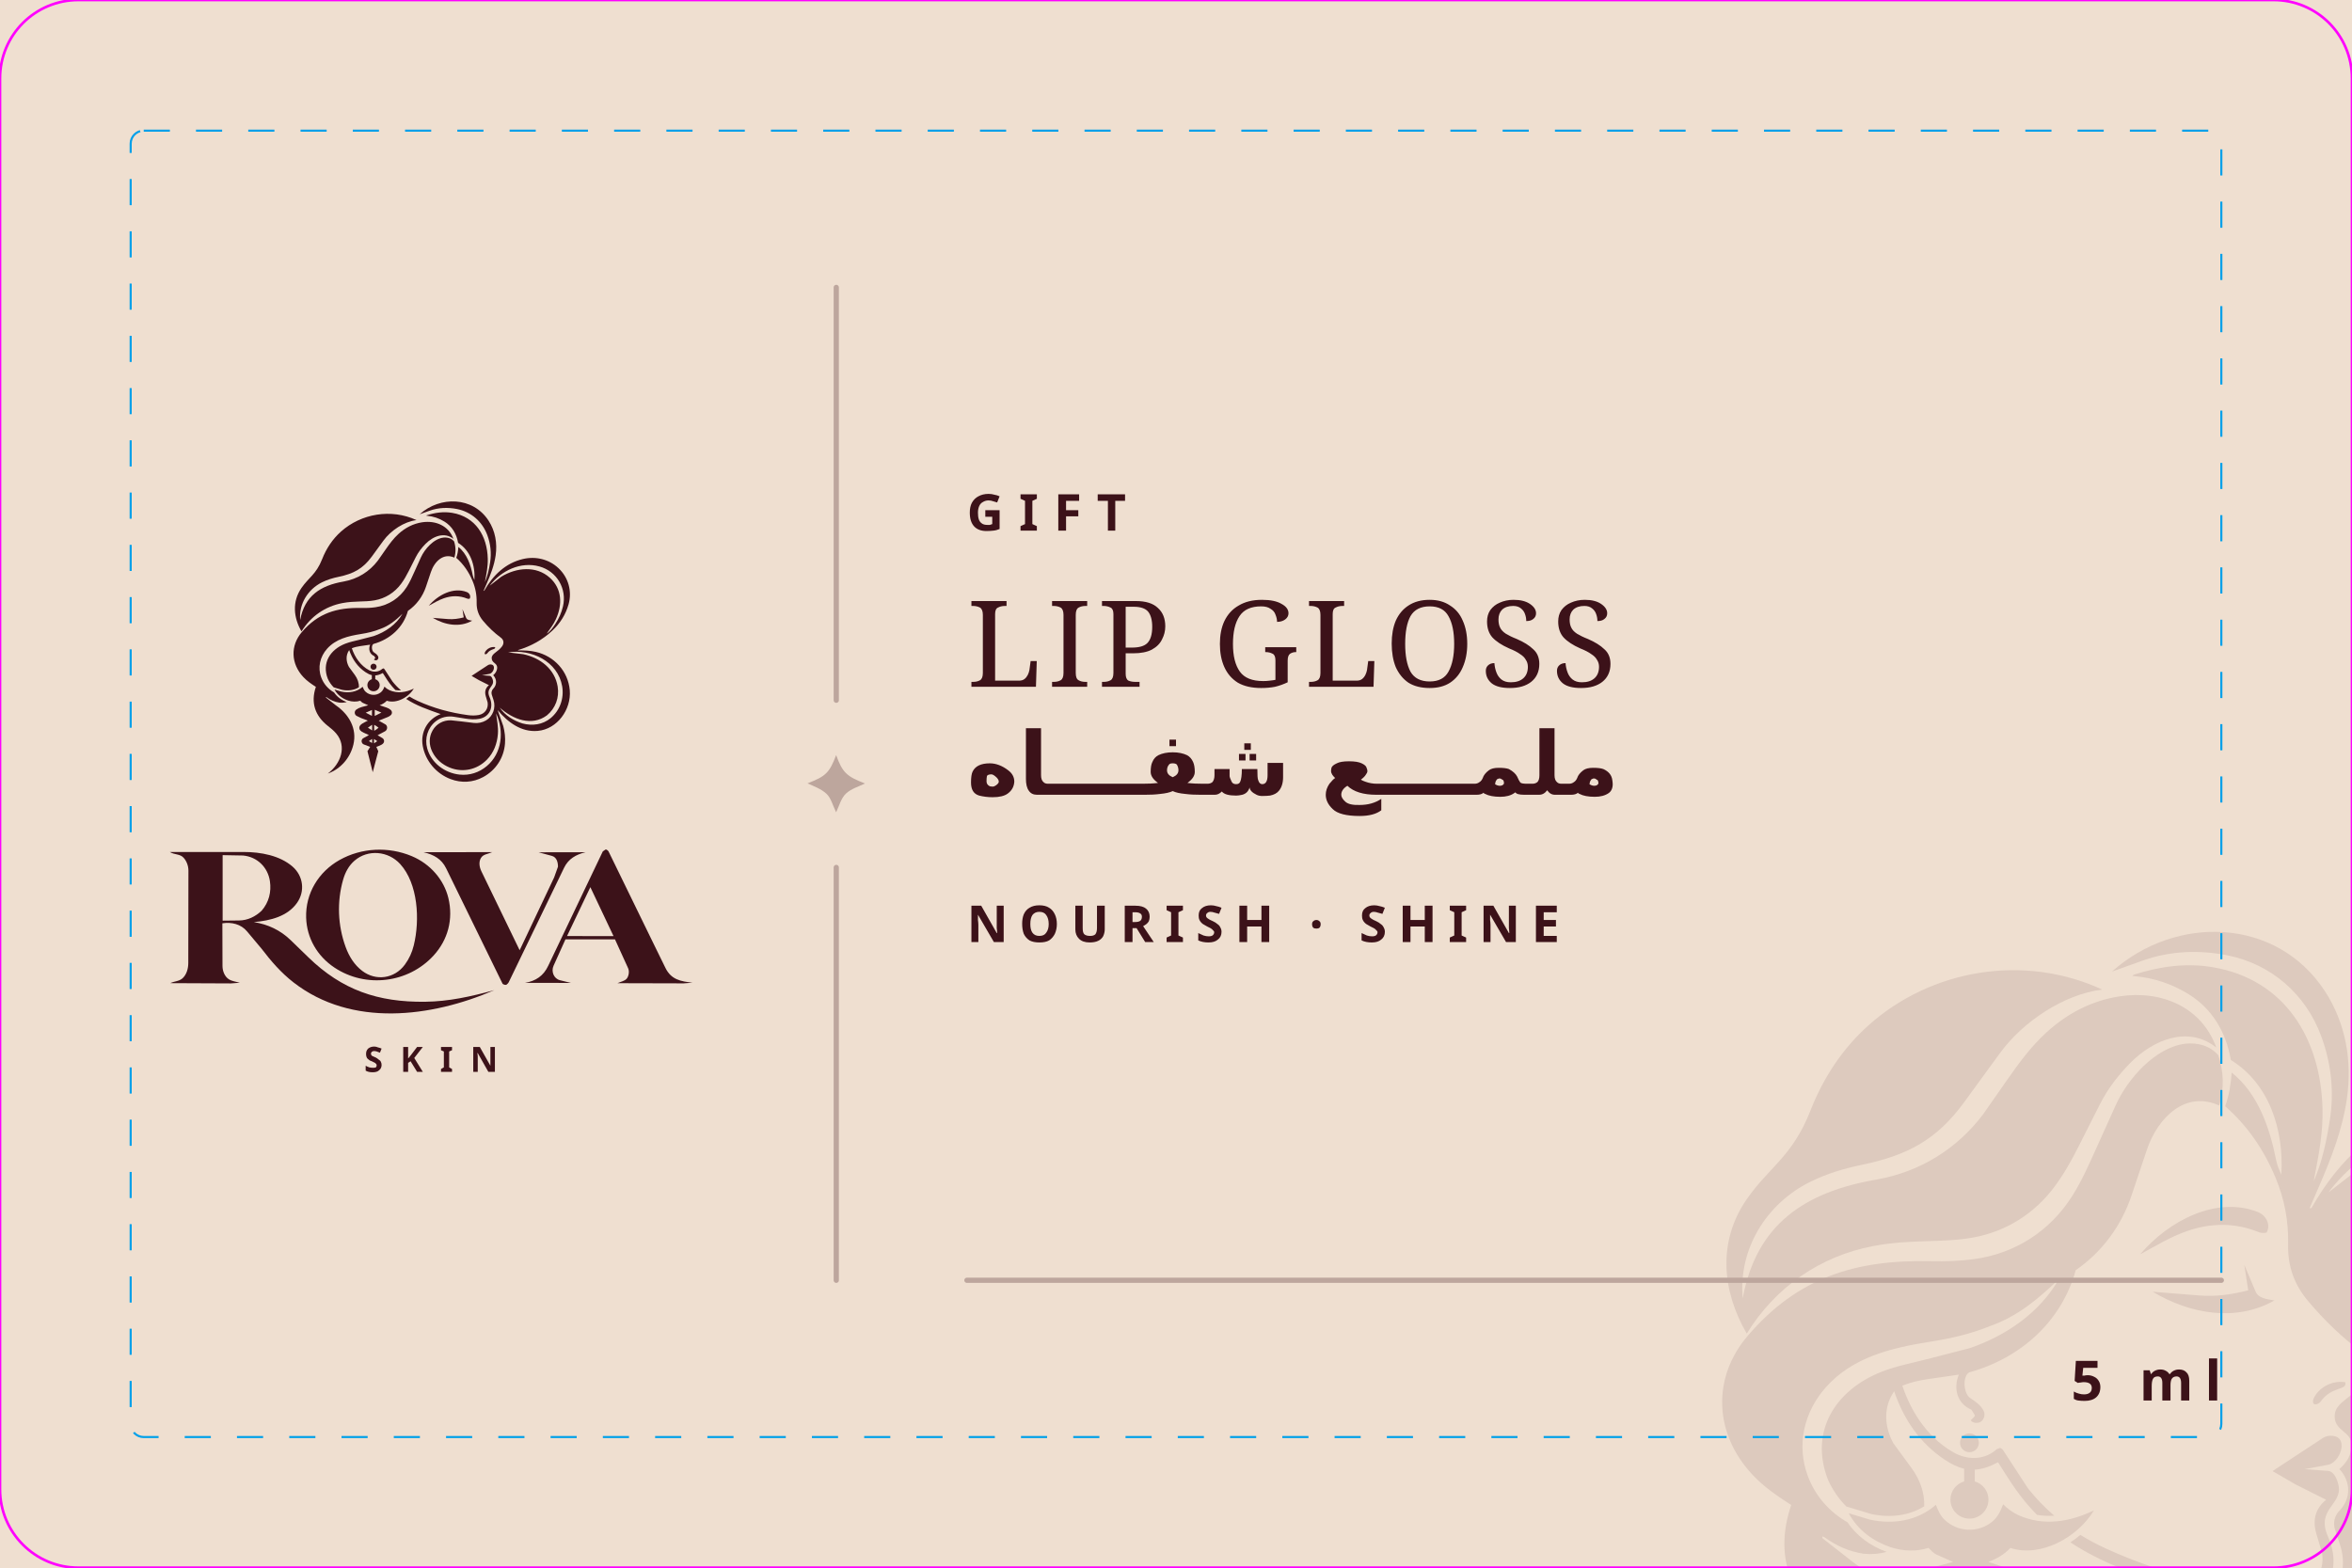
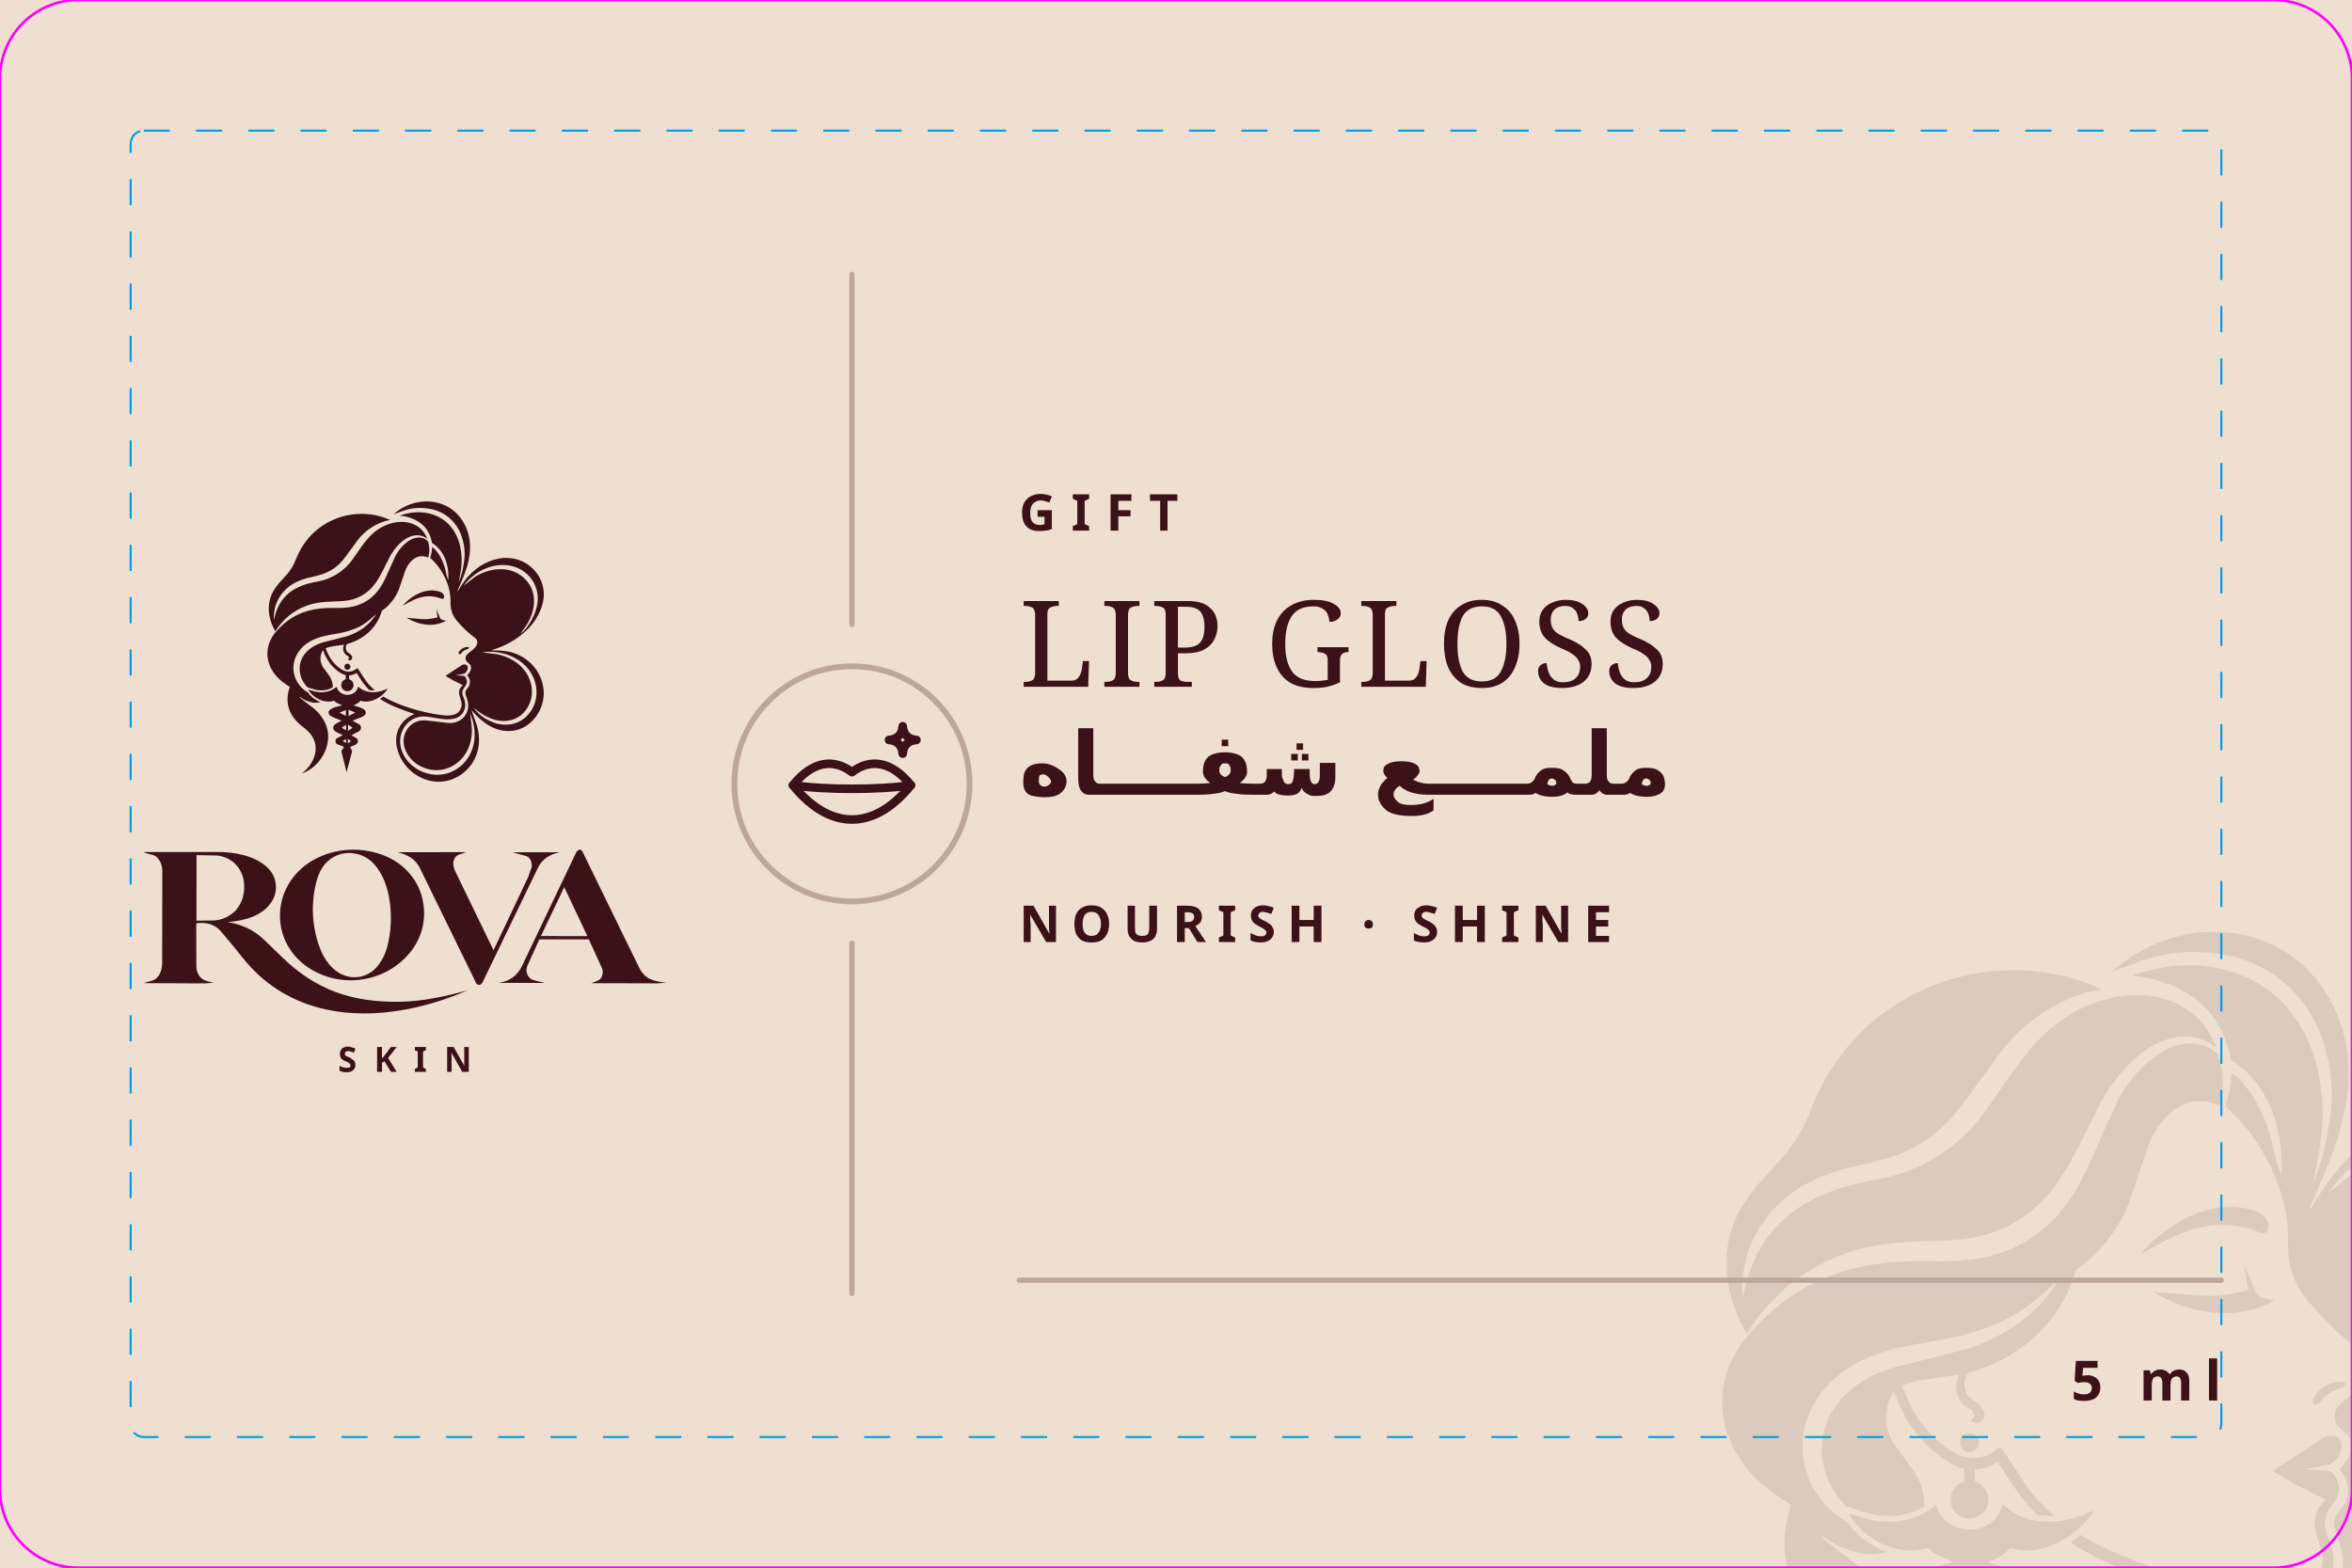
<svg xmlns="http://www.w3.org/2000/svg" width="90mm" height="60mm" viewBox="0 0 90 60">
  <defs>
    <clipPath id="clip0">
      <rect x="-3" y="-3" width="96" height="66" />
    </clipPath>
  </defs>
  <g id="Background">
    <rect x="-3" y="-3" width="96" height="66" fill="#EFDFD0" id="field" />
  </g>
  <g id="Watermark" clip-path="url(#clip0)">
    <g id="mark" fill="#DDCABE" transform="translate(65.5 35) scale(0.08092)">
      <path d="M121.869 245.428C119.413 245.428 117.416 247.419 117.416 249.875C117.416 252.337 119.413 254.328 121.869 254.328C124.331 254.328 126.322 252.337 126.322 249.875C126.322 247.419 124.331 245.428 121.869 245.428" />
      <path d="M380.617 325.122C369.006 334.638 353.917 336.622 339.529 332.785C326.451 328.691 314.349 321.304 306.248 309.641C326.150 327.100 352.929 337.415 375.254 321.003C387.730 310.741 393.643 294.932 390.997 278.854C386.747 253.045 365.489 236.849 340.590 231.545L318.573 228.905C352.725 223.588 391.266 242.187 397.560 278.369C400.605 295.875 394.344 313.878 380.617 325.122M308.527 118.307L291.630 131.464C308.297 109.243 337.126 95.726 364.291 103.271C389.930 110.383 404.842 135.950 398.719 161.831C396.531 171.104 392.726 179.500 387.448 187.523C383.984 192.781 380.428 197.949 374.972 201.472C380.015 194.379 384.809 188.132 388.339 180.535C398.267 159.146 397.402 135.760 379.471 119.715C359.576 101.902 330.773 104.705 308.527 118.307M359.026 228.165C350.767 226.266 342.994 226.043 334.244 225.971C333.373 226.246 332.162 226.037 333.354 225.428C352.398 219.724 369.294 210.247 383.407 196.901C394.717 186.200 402.799 173.482 406.970 158.491C412.282 139.401 406.663 119.387 392.183 105.785C378.234 92.674 358.895 88.038 340.210 92.406C314.879 98.326 296.437 116.172 283.759 138.569C283.169 139.237 282.901 139.218 282.875 138.523L287.046 128.910C292.934 115.340 298.212 101.915 300.354 87.101C302.927 69.223 299.777 51.337 289.974 36.295C267.118 1.212 219.474 0.000 189.264 27.008L203.619 21.867C216.586 17.224 230.260 16.641 243.758 19.300C264.570 23.406 280.910 37.729 288.199 57.526C292.914 70.342 294.420 83.611 292.285 97.206C290.701 107.246 288.690 116.951 284.649 126.192C286.869 114.502 289.116 103.677 288.834 91.993C288.042 58.633 270.870 30.630 236.881 24.932C224.255 22.791 211.923 24.565 199.703 28.429C199.572 28.462 198.806 29.051 199.029 29.065L200.214 29.182C209.389 30.073 217.706 32.902 225.401 37.637C236.698 44.586 243.227 55.693 245.474 68.810C263.594 80.015 270.641 101.686 269.351 123.140C268.493 121.057 267.393 118.680 266.941 116.408C263.922 101.005 258.342 84.652 245.880 74.776C245.421 80.578 244.688 85.425 242.788 90.690C253.483 100.029 261.204 111.483 266.640 124.555C270.890 134.784 272.815 145.158 272.573 156.304C272.344 166.415 275.514 175.112 281.912 182.735C289.738 192.068 298.271 200.260 308.075 207.484C312.266 210.568 312.869 215.644 309.843 219.920C303.792 228.453 294.479 230.313 294.571 237.380C294.663 244.590 302.587 244.361 302.580 251.054C302.574 255.579 300.164 259.430 296.791 262.279C302.358 268.238 302.377 276.352 296.791 282.043C294.564 284.316 293.713 287.715 294.702 290.740L297.236 298.540C300.884 309.772 296.477 322.457 286.182 328.416C280.740 331.566 274.420 332.771 268.225 332.018L250.104 329.824L234.851 328.174C223.725 327.932 213.842 333.315 208.282 342.857C202.493 352.792 202.748 364.278 207.896 374.527C213.207 385.117 222.107 392.786 233.070 397.265C252.226 405.098 273.202 400.507 287.642 385.687C297.498 375.575 302.548 362.392 303.608 348.142C304.375 337.906 302.410 328.626 301.041 318.095C313.000 344.343 309.771 376.361 287.367 395.157C276.149 404.574 262.226 409.112 247.641 407.567C225.925 405.281 206.187 390.546 200.312 369.288C196.311 354.802 200.947 339.117 212.703 329.766C220.489 323.564 230.103 321.534 239.750 323.079L255.526 325.607C269.344 327.821 285.376 328.155 291.951 314.899C295.245 308.252 294.316 300.714 291.369 294.107C285.697 281.382 298.003 279.221 296.470 270.354C296.077 268.055 294.545 263.412 291.460 263.182L280.314 262.338L291.369 260.301C295.488 259.541 299.057 253.117 297.466 249.102C296.228 245.972 291.408 246.031 289.089 247.550L279.161 254.066L265.199 263.254L275.920 269.489L290.537 276.824C285.140 281.205 284.119 286.844 285.907 292.895L288.624 302.057C290.019 311.022 284.558 318.816 275.697 320.440C270.569 321.376 265.310 321.363 259.888 320.630C234.373 317.185 209.579 310.512 186.153 299.771C182.027 297.885 178.092 295.770 174.326 293.432C172.833 294.702 171.248 295.881 169.591 296.955C184.470 306.818 201.262 312.463 219.965 319.117C200.836 326.353 190.076 345.568 193.802 365.726C197.863 387.737 213.508 406.165 234.373 414.103C250.300 420.167 267.190 419.224 282.069 411.195C300.439 401.293 312.332 383.218 313.995 362.366C314.696 353.532 313.720 345.083 311.448 336.498L303.274 313.282C318.383 331.324 337.787 345.751 361.743 343.695C390.336 341.239 411.168 312.424 408.686 284.133C406.263 256.404 385.929 234.361 359.026 228.165" />
      <path d="M66.714 306.242L52.398 295.043C52.306 294.539 52.201 294.087 52.352 294.159L53.413 294.611C58.999 298.671 64.998 301.323 71.914 302.365C75.522 302.725 79.216 302.437 82.693 301.481C74.756 298.560 68.443 293.766 64.186 287.479C55.659 282.580 48.992 275.102 45.443 265.612C39.974 250.956 43.576 235.323 53.950 223.640C66.648 209.357 84.789 205.008 103.342 202.055C113.185 200.509 122.504 198.387 131.699 194.635C144.463 190.123 154.214 182.054 164.162 172.447C154.993 188.492 139.047 199.232 122.164 205.067L101.829 210.319C94.566 212.199 87.428 213.496 80.453 216.233C58.272 224.930 46.013 244.682 55.050 267.524C57.218 272.285 60.132 276.483 63.655 280.007L75.444 283.563C84.664 285.560 93.545 284.231 100.487 279.915C100.722 273.687 98.515 267.335 94.586 261.964L85.889 250.091C81.698 242.429 80.925 233.182 86.282 225.506C90.853 239.023 98.594 250.176 110.192 257.884C113.454 260.046 116.420 261.473 119.361 262.154L119.361 268.153C115.621 269.247 112.877 272.659 112.877 276.752C112.877 281.716 116.905 285.744 121.869 285.744C126.833 285.744 130.861 281.716 130.861 276.752C130.861 272.659 128.117 269.247 124.377 268.153L124.377 262.593C127.789 262.403 131.339 261.244 135.392 259.083C139.806 266.116 143.939 272.790 149.230 278.965C150.730 280.714 152.249 282.371 153.795 283.949C156.434 284.414 159.159 284.545 161.968 284.355C157.462 280.478 153.317 276.169 149.538 271.415L137.776 253.359C137.521 252.960 136.617 252.154 136.205 252.331L134.764 252.901C129.335 257.812 122.006 258.179 115.503 255.049C103.237 248.618 94.652 236.443 90.139 222.854C94.043 221.289 98.005 220.372 102.216 219.763L116.833 217.641C114.128 224.400 116.126 231.394 122.845 234.262L124.364 236.751C124.711 237.314 123.231 238.480 122.458 239.233C123.329 240.621 125.975 240.857 127.396 239.816C128.758 238.814 129.472 236.489 128.542 234.701C127.108 231.970 124.986 230.569 122.137 228.637C119.145 226.607 118.398 218.551 121.745 216.567C145.943 209.907 165.426 192.552 172.106 168.262C184.654 159.565 193.711 147.234 198.544 132.813L205.715 111.424C210.908 95.923 224.137 83.067 239.992 90.369C242.422 82.176 242.094 74.272 239.566 66.597C235.663 62.097 229.907 60.486 223.914 61.122C209.736 62.870 196.691 77.684 191.078 90.114L181.838 110.592C178.288 118.451 175.040 125.917 170.436 133.193C160.134 149.447 143.952 160.115 124.796 162.879C117.710 163.901 110.899 164.149 103.669 163.986C68.024 163.154 40.715 171.668 17.145 199.127C0.000 219.095 1.054 245.540 19.319 265.029C24.709 270.792 31.048 275.088 37.584 279.299C29.706 302.574 36.504 321.822 55.247 336.517C59.615 339.949 63.747 343.276 67.310 347.500C83.361 366.538 73.944 391.718 55.050 406.041C73.924 399.309 87.814 383.002 92.412 363.728C98.018 340.185 85.974 319.543 66.714 306.242" />
      <path d="M76.321 156.834C94.213 153.429 108.555 155.446 123.303 152.846C139.125 150.056 152.675 141.484 162.197 128.608C166.677 122.551 170.141 116.309 173.540 109.584L183.527 89.819C187.240 82.478 192.159 76.073 197.902 70.244C208.970 59.013 225.460 52.470 238.597 62.936C231.714 43.767 212.644 35.738 193.010 38.698C179.827 40.682 168.229 46.727 158.432 55.634C150.940 62.451 145.255 70.264 139.472 78.548L128.228 94.646C115.831 110.985 98.470 121.673 78.201 125.321C44.271 131.117 21.114 146.310 14.650 181.576C12.534 157.974 26.012 136.644 46.563 126.460C54.533 122.511 62.542 120.160 71.272 118.333C92.517 113.886 106.368 106.624 119.361 88.797L136.244 65.640C147.220 50.578 166.565 37.762 184.640 35.502C147.521 18.390 103.814 25.980 74.324 52.248C61.874 63.342 52.804 77.147 46.746 92.596C38.095 114.672 27.145 119.368 16.529 134.712C2.731 154.673 4.807 178.007 16.569 198.237C30.020 176.304 51.284 161.589 76.321 156.834" />
      <path d="M258.185 140.698C238.663 133.055 216.069 144.817 202.591 160.737C210.077 156.677 216.802 152.505 224.681 149.761C235.919 145.839 247.471 145.642 258.794 150.298C259.704 150.678 261.787 150.803 262.429 150.325C264.367 146.932 262.363 142.335 258.185 140.698" />
      <path d="M230.581 180.201L208.505 178.433C226.095 188.944 247.851 192.873 266.063 182.559C262.507 181.904 258.558 181.602 257.190 178.380L251.846 165.741L253.692 177.758C246.050 179.716 238.512 180.836 230.581 180.201" />
      <path d="M287.839 230.497C293.104 222.946 300.609 225.244 299.574 221.230C288.251 219.534 281.539 231.328 285.402 231.708C286.057 231.774 287.380 231.158 287.839 230.497" />
      <path d="M133.336 316.903L123.631 321.828L123.644 312.797L133.336 316.903M122.812 343.551L122.819 334.821C125.176 336.000 126.879 337.054 129.217 339.032C127.272 340.859 125.229 342.136 122.812 343.551M122.576 361.862L122.511 355.483L127.311 358.659L122.576 361.862M115.019 358.600L119.806 355.437L119.891 361.384L115.019 358.600M113.657 338.980L119.813 334.710L119.878 342.968L113.657 338.980M110.467 317.041L119.577 313.079L119.505 321.710L110.467 317.041M180.757 281.814C169.218 287.459 156.703 289.319 145.124 284.146C142.387 282.875 140.134 281.271 137.783 278.972C136.558 282.305 135.111 285.252 132.341 287.414C125.694 292.587 116.243 292.116 110.127 286.294C108.142 284.401 107.114 282.083 105.988 279.214C97.389 286.785 85.797 288.632 74.756 286.209L64.782 283.203C69.137 291.310 76.439 296.497 84.671 299.293C90.578 301.160 96.570 301.409 102.504 299.595C103.702 300.760 104.868 302.129 106.407 302.810L114.108 306.222L104.285 308.888C101.548 309.634 99.020 310.872 96.721 312.496C95.136 313.609 94.278 315.535 94.403 317.355C94.527 319.084 95.542 320.977 97.265 321.809L103.676 324.913L113.539 328.691C108.725 331.259 101.620 333.846 101.115 338.476C100.703 342.333 103.722 344.605 107.507 346.328L115.110 349.799L106.813 354.403C105.045 355.385 104.174 357.415 104.468 359.367C104.704 360.945 105.759 362.766 107.533 363.447L116.957 367.062L112.982 373.362L120.716 404.083L128.778 373.394L125.962 367.049C130.808 365.117 137.416 363.434 137.305 358.450C137.272 356.865 136.336 355.071 134.803 354.167L127.783 350.028L138.634 344.278C140.527 343.276 141.594 341.272 141.712 339.314C141.843 337.297 140.972 335.155 139.093 334.101L129.446 328.711L142.943 323.302C144.417 322.706 145.799 321.750 146.958 320.748C149.420 318.626 149.322 314.991 146.833 312.889C145.150 311.474 143.120 310.315 140.979 309.601L130.834 306.222C135.000 304.618 138.372 302.646 141.228 299.614C155.550 304.290 173.134 294.578 180.757 281.814" />
    </g>
  </g>
  <g id="Logo">
-     <g id="mark-2" fill="#3C1219" transform="translate(11.103 18.976) scale(0.02618)">
+     <g id="mark-2" fill="#3C1219" transform="translate(10.103 18.976) scale(0.02618)">
      <path d="M121.869 245.428C119.413 245.428 117.416 247.419 117.416 249.875C117.416 252.337 119.413 254.328 121.869 254.328C124.331 254.328 126.322 252.337 126.322 249.875C126.322 247.419 124.331 245.428 121.869 245.428" />
      <path d="M380.617 325.122C369.006 334.638 353.917 336.622 339.529 332.785C326.451 328.691 314.349 321.304 306.248 309.641C326.150 327.100 352.929 337.415 375.254 321.003C387.730 310.741 393.643 294.932 390.997 278.854C386.747 253.045 365.489 236.849 340.590 231.545L318.573 228.905C352.725 223.588 391.266 242.187 397.560 278.369C400.605 295.875 394.344 313.878 380.617 325.122M308.527 118.307L291.630 131.464C308.297 109.243 337.126 95.726 364.291 103.271C389.930 110.383 404.842 135.950 398.719 161.831C396.531 171.104 392.726 179.500 387.448 187.523C383.984 192.781 380.428 197.949 374.972 201.472C380.015 194.379 384.809 188.132 388.339 180.535C398.267 159.146 397.402 135.760 379.471 119.715C359.576 101.902 330.773 104.705 308.527 118.307M359.026 228.165C350.767 226.266 342.994 226.043 334.244 225.971C333.373 226.246 332.162 226.037 333.354 225.428C352.398 219.724 369.294 210.247 383.407 196.901C394.717 186.200 402.799 173.482 406.970 158.491C412.282 139.401 406.663 119.387 392.183 105.785C378.234 92.674 358.895 88.038 340.210 92.406C314.879 98.326 296.437 116.172 283.759 138.569C283.169 139.237 282.901 139.218 282.875 138.523L287.046 128.910C292.934 115.340 298.212 101.915 300.354 87.101C302.927 69.223 299.777 51.337 289.974 36.295C267.118 1.212 219.474 0.000 189.264 27.008L203.619 21.867C216.586 17.224 230.260 16.641 243.758 19.300C264.570 23.406 280.910 37.729 288.199 57.526C292.914 70.342 294.420 83.611 292.285 97.206C290.701 107.246 288.690 116.951 284.649 126.192C286.869 114.502 289.116 103.677 288.834 91.993C288.042 58.633 270.870 30.630 236.881 24.932C224.255 22.791 211.923 24.565 199.703 28.429C199.572 28.462 198.806 29.051 199.029 29.065L200.214 29.182C209.389 30.073 217.706 32.902 225.401 37.637C236.698 44.586 243.227 55.693 245.474 68.810C263.594 80.015 270.641 101.686 269.351 123.140C268.493 121.057 267.393 118.680 266.941 116.408C263.922 101.005 258.342 84.652 245.880 74.776C245.421 80.578 244.688 85.425 242.788 90.690C253.483 100.029 261.204 111.483 266.640 124.555C270.890 134.784 272.815 145.158 272.573 156.304C272.344 166.415 275.514 175.112 281.912 182.735C289.738 192.068 298.271 200.260 308.075 207.484C312.266 210.568 312.869 215.644 309.843 219.920C303.792 228.453 294.479 230.313 294.571 237.380C294.663 244.590 302.587 244.361 302.580 251.054C302.574 255.579 300.164 259.430 296.791 262.279C302.358 268.238 302.377 276.352 296.791 282.043C294.564 284.316 293.713 287.715 294.702 290.740L297.236 298.540C300.884 309.772 296.477 322.457 286.182 328.416C280.740 331.566 274.420 332.771 268.225 332.018L250.104 329.824L234.851 328.174C223.725 327.932 213.842 333.315 208.282 342.857C202.493 352.792 202.748 364.278 207.896 374.527C213.207 385.117 222.107 392.786 233.070 397.265C252.226 405.098 273.202 400.507 287.642 385.687C297.498 375.575 302.548 362.392 303.608 348.142C304.375 337.906 302.410 328.626 301.041 318.095C313.000 344.343 309.771 376.361 287.367 395.157C276.149 404.574 262.226 409.112 247.641 407.567C225.925 405.281 206.187 390.546 200.312 369.288C196.311 354.802 200.947 339.117 212.703 329.766C220.489 323.564 230.103 321.534 239.750 323.079L255.526 325.607C269.344 327.821 285.376 328.155 291.951 314.899C295.245 308.252 294.316 300.714 291.369 294.107C285.697 281.382 298.003 279.221 296.470 270.354C296.077 268.055 294.545 263.412 291.460 263.182L280.314 262.338L291.369 260.301C295.488 259.541 299.057 253.117 297.466 249.102C296.228 245.972 291.408 246.031 289.089 247.550L279.161 254.066L265.199 263.254L275.920 269.489L290.537 276.824C285.140 281.205 284.119 286.844 285.907 292.895L288.624 302.057C290.019 311.022 284.558 318.816 275.697 320.440C270.569 321.376 265.310 321.363 259.888 320.630C234.373 317.185 209.579 310.512 186.153 299.771C182.027 297.885 178.092 295.770 174.326 293.432C172.833 294.702 171.248 295.881 169.591 296.955C184.470 306.818 201.262 312.463 219.965 319.117C200.836 326.353 190.076 345.568 193.802 365.726C197.863 387.737 213.508 406.165 234.373 414.103C250.300 420.167 267.190 419.224 282.069 411.195C300.439 401.293 312.332 383.218 313.995 362.366C314.696 353.532 313.720 345.083 311.448 336.498L303.274 313.282C318.383 331.324 337.787 345.751 361.743 343.695C390.336 341.239 411.168 312.424 408.686 284.133C406.263 256.404 385.929 234.361 359.026 228.165" />
      <path d="M66.714 306.242L52.398 295.043C52.306 294.539 52.201 294.087 52.352 294.159L53.413 294.611C58.999 298.671 64.998 301.323 71.914 302.365C75.522 302.725 79.216 302.437 82.693 301.481C74.756 298.560 68.443 293.766 64.186 287.479C55.659 282.580 48.992 275.102 45.443 265.612C39.974 250.956 43.576 235.323 53.950 223.640C66.648 209.357 84.789 205.008 103.342 202.055C113.185 200.509 122.504 198.387 131.699 194.635C144.463 190.123 154.214 182.054 164.162 172.447C154.993 188.492 139.047 199.232 122.164 205.067L101.829 210.319C94.566 212.199 87.428 213.496 80.453 216.233C58.272 224.930 46.013 244.682 55.050 267.524C57.218 272.285 60.132 276.483 63.655 280.007L75.444 283.563C84.664 285.560 93.545 284.231 100.487 279.915C100.722 273.687 98.515 267.335 94.586 261.964L85.889 250.091C81.698 242.429 80.925 233.182 86.282 225.506C90.853 239.023 98.594 250.176 110.192 257.884C113.454 260.046 116.420 261.473 119.361 262.154L119.361 268.153C115.621 269.247 112.877 272.659 112.877 276.752C112.877 281.716 116.905 285.744 121.869 285.744C126.833 285.744 130.861 281.716 130.861 276.752C130.861 272.659 128.117 269.247 124.377 268.153L124.377 262.593C127.789 262.403 131.339 261.244 135.392 259.083C139.806 266.116 143.939 272.790 149.230 278.965C150.730 280.714 152.249 282.371 153.795 283.949C156.434 284.414 159.159 284.545 161.968 284.355C157.462 280.478 153.317 276.169 149.538 271.415L137.776 253.359C137.521 252.960 136.617 252.154 136.205 252.331L134.764 252.901C129.335 257.812 122.006 258.179 115.503 255.049C103.237 248.618 94.652 236.443 90.139 222.854C94.043 221.289 98.005 220.372 102.216 219.763L116.833 217.641C114.128 224.400 116.126 231.394 122.845 234.262L124.364 236.751C124.711 237.314 123.231 238.480 122.458 239.233C123.329 240.621 125.975 240.857 127.396 239.816C128.758 238.814 129.472 236.489 128.542 234.701C127.108 231.970 124.986 230.569 122.137 228.637C119.145 226.607 118.398 218.551 121.745 216.567C145.943 209.907 165.426 192.552 172.106 168.262C184.654 159.565 193.711 147.234 198.544 132.813L205.715 111.424C210.908 95.923 224.137 83.067 239.992 90.369C242.422 82.176 242.094 74.272 239.566 66.597C235.663 62.097 229.907 60.486 223.914 61.122C209.736 62.870 196.691 77.684 191.078 90.114L181.838 110.592C178.288 118.451 175.040 125.917 170.436 133.193C160.134 149.447 143.952 160.115 124.796 162.879C117.710 163.901 110.899 164.149 103.669 163.986C68.024 163.154 40.715 171.668 17.145 199.127C0.000 219.095 1.054 245.540 19.319 265.029C24.709 270.792 31.048 275.088 37.584 279.299C29.706 302.574 36.504 321.822 55.247 336.517C59.615 339.949 63.747 343.276 67.310 347.500C83.361 366.538 73.944 391.718 55.050 406.041C73.924 399.309 87.814 383.002 92.412 363.728C98.018 340.185 85.974 319.543 66.714 306.242" />
      <path d="M76.321 156.834C94.213 153.429 108.555 155.446 123.303 152.846C139.125 150.056 152.675 141.484 162.197 128.608C166.677 122.551 170.141 116.309 173.540 109.584L183.527 89.819C187.240 82.478 192.159 76.073 197.902 70.244C208.970 59.013 225.460 52.470 238.597 62.936C231.714 43.767 212.644 35.738 193.010 38.698C179.827 40.682 168.229 46.727 158.432 55.634C150.940 62.451 145.255 70.264 139.472 78.548L128.228 94.646C115.831 110.985 98.470 121.673 78.201 125.321C44.271 131.117 21.114 146.310 14.650 181.576C12.534 157.974 26.012 136.644 46.563 126.460C54.533 122.511 62.542 120.160 71.272 118.333C92.517 113.886 106.368 106.624 119.361 88.797L136.244 65.640C147.220 50.578 166.565 37.762 184.640 35.502C147.521 18.390 103.814 25.980 74.324 52.248C61.874 63.342 52.804 77.147 46.746 92.596C38.095 114.672 27.145 119.368 16.529 134.712C2.731 154.673 4.807 178.007 16.569 198.237C30.020 176.304 51.284 161.589 76.321 156.834" />
      <path d="M258.185 140.698C238.663 133.055 216.069 144.817 202.591 160.737C210.077 156.677 216.802 152.505 224.681 149.761C235.919 145.839 247.471 145.642 258.794 150.298C259.704 150.678 261.787 150.803 262.429 150.325C264.367 146.932 262.363 142.335 258.185 140.698" />
      <path d="M230.581 180.201L208.505 178.433C226.095 188.944 247.851 192.873 266.063 182.559C262.507 181.904 258.558 181.602 257.190 178.380L251.846 165.741L253.692 177.758C246.050 179.716 238.512 180.836 230.581 180.201" />
      <path d="M287.839 230.497C293.104 222.946 300.609 225.244 299.574 221.230C288.251 219.534 281.539 231.328 285.402 231.708C286.057 231.774 287.380 231.158 287.839 230.497" />
      <path d="M133.336 316.903L123.631 321.828L123.644 312.797L133.336 316.903M122.812 343.551L122.819 334.821C125.176 336.000 126.879 337.054 129.217 339.032C127.272 340.859 125.229 342.136 122.812 343.551M122.576 361.862L122.511 355.483L127.311 358.659L122.576 361.862M115.019 358.600L119.806 355.437L119.891 361.384L115.019 358.600M113.657 338.980L119.813 334.710L119.878 342.968L113.657 338.980M110.467 317.041L119.577 313.079L119.505 321.710L110.467 317.041M180.757 281.814C169.218 287.459 156.703 289.319 145.124 284.146C142.387 282.875 140.134 281.271 137.783 278.972C136.558 282.305 135.111 285.252 132.341 287.414C125.694 292.587 116.243 292.116 110.127 286.294C108.142 284.401 107.114 282.083 105.988 279.214C97.389 286.785 85.797 288.632 74.756 286.209L64.782 283.203C69.137 291.310 76.439 296.497 84.671 299.293C90.578 301.160 96.570 301.409 102.504 299.595C103.702 300.760 104.868 302.129 106.407 302.810L114.108 306.222L104.285 308.888C101.548 309.634 99.020 310.872 96.721 312.496C95.136 313.609 94.278 315.535 94.403 317.355C94.527 319.084 95.542 320.977 97.265 321.809L103.676 324.913L113.539 328.691C108.725 331.259 101.620 333.846 101.115 338.476C100.703 342.333 103.722 344.605 107.507 346.328L115.110 349.799L106.813 354.403C105.045 355.385 104.174 357.415 104.468 359.367C104.704 360.945 105.759 362.766 107.533 363.447L116.957 367.062L112.982 373.362L120.716 404.083L128.778 373.394L125.962 367.049C130.808 365.117 137.416 363.434 137.305 358.450C137.272 356.865 136.336 355.071 134.803 354.167L127.783 350.028L138.634 344.278C140.527 343.276 141.594 341.272 141.712 339.314C141.843 337.297 140.972 335.155 139.093 334.101L129.446 328.711L142.943 323.302C144.417 322.706 145.799 321.750 146.958 320.748C149.420 318.626 149.322 314.991 146.833 312.889C145.150 311.474 143.120 310.315 140.979 309.601L130.834 306.222C135.000 304.618 138.372 302.646 141.228 299.614C155.550 304.290 173.134 294.578 180.757 281.814" />
    </g>
-     <g id="wordmark" fill="#3C1219" transform="translate(6.5 32.396) scale(0.051751)">
+     <g id="wordmark" fill="#3C1219" transform="translate(5.5 32.396) scale(0.051751)">
      <path d="M67.868 47.511C73.248 41.317 75.140 33.602 73.979 25.712C72.458 15.373 64.584 7.684 54.121 6.701L39.013 6.428L39.016 54.878L51.190 54.747C57.472 54.682 63.233 51.934 67.868 47.511M239.830 106.297C193.351 126.408 134.495 133.922 91.493 100.605C82.191 93.397 74.808 84.818 67.721 75.539L56.998 62.747C52.567 57.459 45.619 55.784 38.823 56.857L38.913 88.482C38.923 92.219 40.581 96.372 43.728 98.294C46.062 99.717 48.830 99.959 51.733 100.796L45.151 101.297L0.270 101.099C3.553 99.553 7.087 99.813 9.670 97.226C12.406 94.489 13.612 90.351 13.620 86.203L13.726 17.871C13.731 14.338 12.344 10.779 10.169 8.376C7.452 5.373 3.674 6.335 0.000 4.130L54.571 4.097C67.253 4.089 81.256 6.706 90.664 14.853C98.642 21.762 100.103 33.038 94.071 41.654C87.028 51.710 74.489 54.824 62.111 55.961C72.404 57.536 81.727 61.931 89.285 69.263L102.429 82.013C127.316 106.153 153.821 115.296 188.784 114.861C206.238 114.645 222.419 111.030 239.830 106.297" />
      <path d="M173.738 87.427C176.967 83.030 179.052 78.390 180.338 73.169C185.011 54.229 183.467 27.439 170.279 12.987C161.471 3.338 146.461 1.948 136.536 10.525C132.336 14.156 129.678 19.086 128.121 24.523C123.438 40.879 124.133 58.414 129.964 74.365C132.560 81.468 136.441 87.641 142.261 92.052C152.398 99.730 166.100 97.821 173.738 87.427M121.670 89.571C108.966 81.115 101.253 67.731 100.765 52.747C100.180 34.788 109.910 18.762 125.486 10.013C141.788 0.854 161.731 0.000 178.835 7.156C192.705 12.962 202.674 24.729 205.909 38.082C209.736 53.867 205.562 69.157 194.957 80.721C176.298 101.068 144.896 105.026 121.670 89.571" />
      <path d="M328.040 66.288L310.912 30.102L293.671 66.275L328.040 66.288M338.842 90.062L329.123 68.717L292.495 68.730L283.710 88.215C281.762 92.533 283.941 97.803 288.409 98.912L296.543 100.935L262.606 100.888C270.599 99.499 276.258 95.726 279.747 88.279L320.124 3.659L322.114 2.311C322.636 1.956 324.062 3.060 324.381 3.711L357.321 71.244L366.444 89.854C370.697 98.531 377.774 99.810 386.466 100.760L379.933 101.259L330.963 101.133C333.760 99.892 336.231 99.542 337.751 97.824C339.200 96.187 339.975 92.546 338.842 90.062" />
      <path d="M282.423 6.968L272.601 4.331L307.299 4.267C300.328 5.993 294.693 9.153 291.530 15.692L250.594 100.345C250.216 101.128 249.374 101.941 248.862 102.260C248.252 102.641 246.292 102.111 245.934 101.377L204.288 16.207C200.871 9.223 195.217 6.114 187.603 4.256L238.340 4.210C234.941 5.738 231.660 5.635 229.926 8.667C228.307 11.500 228.814 15.208 230.322 18.324L258.636 76.761L284.147 22.895L286.973 14.989C286.993 11.737 286.039 7.939 282.423 6.968" />
    </g>
-     <text x="16.5" y="41.024" font-family="Syne" font-size="1.333" font-weight="700" letter-spacing="0.64" text-anchor="middle" fill="#3C1219" id="skin">SKIN</text>
+     <text x="15.5" y="41.024" font-family="Syne" font-size="1.333" font-weight="700" letter-spacing="0.64" text-anchor="middle" fill="#3C1219" id="skin">SKIN</text>
  </g>
  <g id="Rules">
-     <line x1="32" y1="11" x2="32" y2="26.8" stroke="#BDA69D" stroke-width="0.2" stroke-linecap="round" />
-     <g id="sparkle" fill="#BDA69D" transform="translate(30.9 28.9) scale(0.101819)">
-       <path d="M10.754 21.493C9.524 19.081 8.885 16.151 7.095 14.510C5.113 12.691 2.390 11.714 0.000 10.620C6.749 7.980 8.192 6.786 10.758 0.000C13.154 6.594 14.735 8.025 21.607 10.670C19.248 11.820 16.418 12.628 14.468 14.441C12.639 16.141 11.950 18.967 10.754 21.493" />
+     <line x1="32.6" y1="10.5" x2="32.6" y2="23.9" stroke="#BDA69D" stroke-width="0.2" stroke-linecap="round" />
+     <line x1="32.6" y1="36.1" x2="32.6" y2="49.5" stroke="#BDA69D" stroke-width="0.2" stroke-linecap="round" />
+     <line x1="39" y1="49" x2="85" y2="49" stroke="#BDA69D" stroke-width="0.2" stroke-linecap="round" />
+   </g>
+   <g id="Icon">
+     <circle cx="32.6" cy="30" r="4.5" fill="none" stroke="#BDA69D" stroke-width="0.22" id="medallion" />
+     <g id="icon-gift" fill="none" stroke="#3C1219" stroke-width="1.25" stroke-linecap="round" stroke-linejoin="round" transform="translate(29.45 26.85) scale(0.2625)">
+       <path d="M3.4 12.2 C6.3 8.6 9.4 8.3 12 10.3 C14.6 8.3 17.7 8.6 20.6 12.2 C17.6 15.9 14.6 17.2 12 17.2 C9.4 17.2 6.4 15.9 3.4 12.2 Z" />
+       <path d="M3.4 12.2 C8 12.9 16 12.9 20.6 12.2" />
+       <path d="M19.400 3.600 C19.507 4.827 20.173 5.493 21.400 5.600 C20.173 5.707 19.507 6.373 19.400 7.600 C19.293 6.373 18.627 5.707 17.400 5.600 C18.627 5.493 19.293 4.827 19.400 3.600 Z" />
    </g>
-     <line x1="32" y1="33.2" x2="32" y2="49" stroke="#BDA69D" stroke-width="0.2" stroke-linecap="round" />
-     <line x1="37" y1="49" x2="85" y2="49" stroke="#BDA69D" stroke-width="0.2" stroke-linecap="round" />
  </g>
  <g id="Text">
-     <text x="37" y="20.308" font-family="Syne" font-size="1.94" font-weight="700" letter-spacing="0.582" text-anchor="start" fill="#3C1219" id="step">GIFT</text>
-     <text x="37" y="26.286" font-family="Georgia" font-size="4.586" letter-spacing="0.229" text-anchor="start" fill="#3C1219" id="name">LIP GLOSS</text>
-     <text x="37" y="36.053" font-family="Syne" font-size="1.94" font-weight="700" letter-spacing="0.427" text-anchor="start" fill="#3C1219" id="benefits_caps">NOURISH · SHINE</text>
+     <text x="39" y="20.308" font-family="Syne" font-size="1.94" font-weight="700" letter-spacing="0.582" text-anchor="start" fill="#3C1219" id="step">GIFT</text>
+     <text x="39" y="26.286" font-family="Georgia" font-size="4.586" letter-spacing="0.229" text-anchor="start" fill="#3C1219" id="name">LIP GLOSS</text>
+     <text x="39" y="36.053" font-family="Syne" font-size="1.94" font-weight="700" letter-spacing="0.427" text-anchor="start" fill="#3C1219" id="benefits_caps">NOURISH · SHINE</text>
    <text x="85" y="53.6" font-family="Syne" font-size="2.117" font-weight="700" letter-spacing="0.423" text-anchor="end" fill="#3C1219" id="size">5 ml</text>
  </g>
  <g id="Arabic">
-     <text x="37" y="30.418" font-family="Amiri" font-size="3.351" font-weight="700" text-anchor="start" fill="#3C1219" id="arabic" xml:lang="ar">ملمـــع شفـــاه</text>
+     <text x="39" y="30.418" font-family="Amiri" font-size="3.351" font-weight="700" text-anchor="start" fill="#3C1219" id="arabic" xml:lang="ar">ملمـــع شفـــاه</text>
  </g>
  <g id="Dieline">
    <rect x="0" y="0" width="90" height="60" rx="3" fill="none" stroke="#FF00FF" stroke-width="0.1" id="CutContour" />
    <rect x="5" y="5" width="80" height="50" rx="0.5" fill="none" stroke="#00A0E9" stroke-width="0.08" stroke-dasharray="1 1" id="SafeArea" />
  </g>
</svg>
